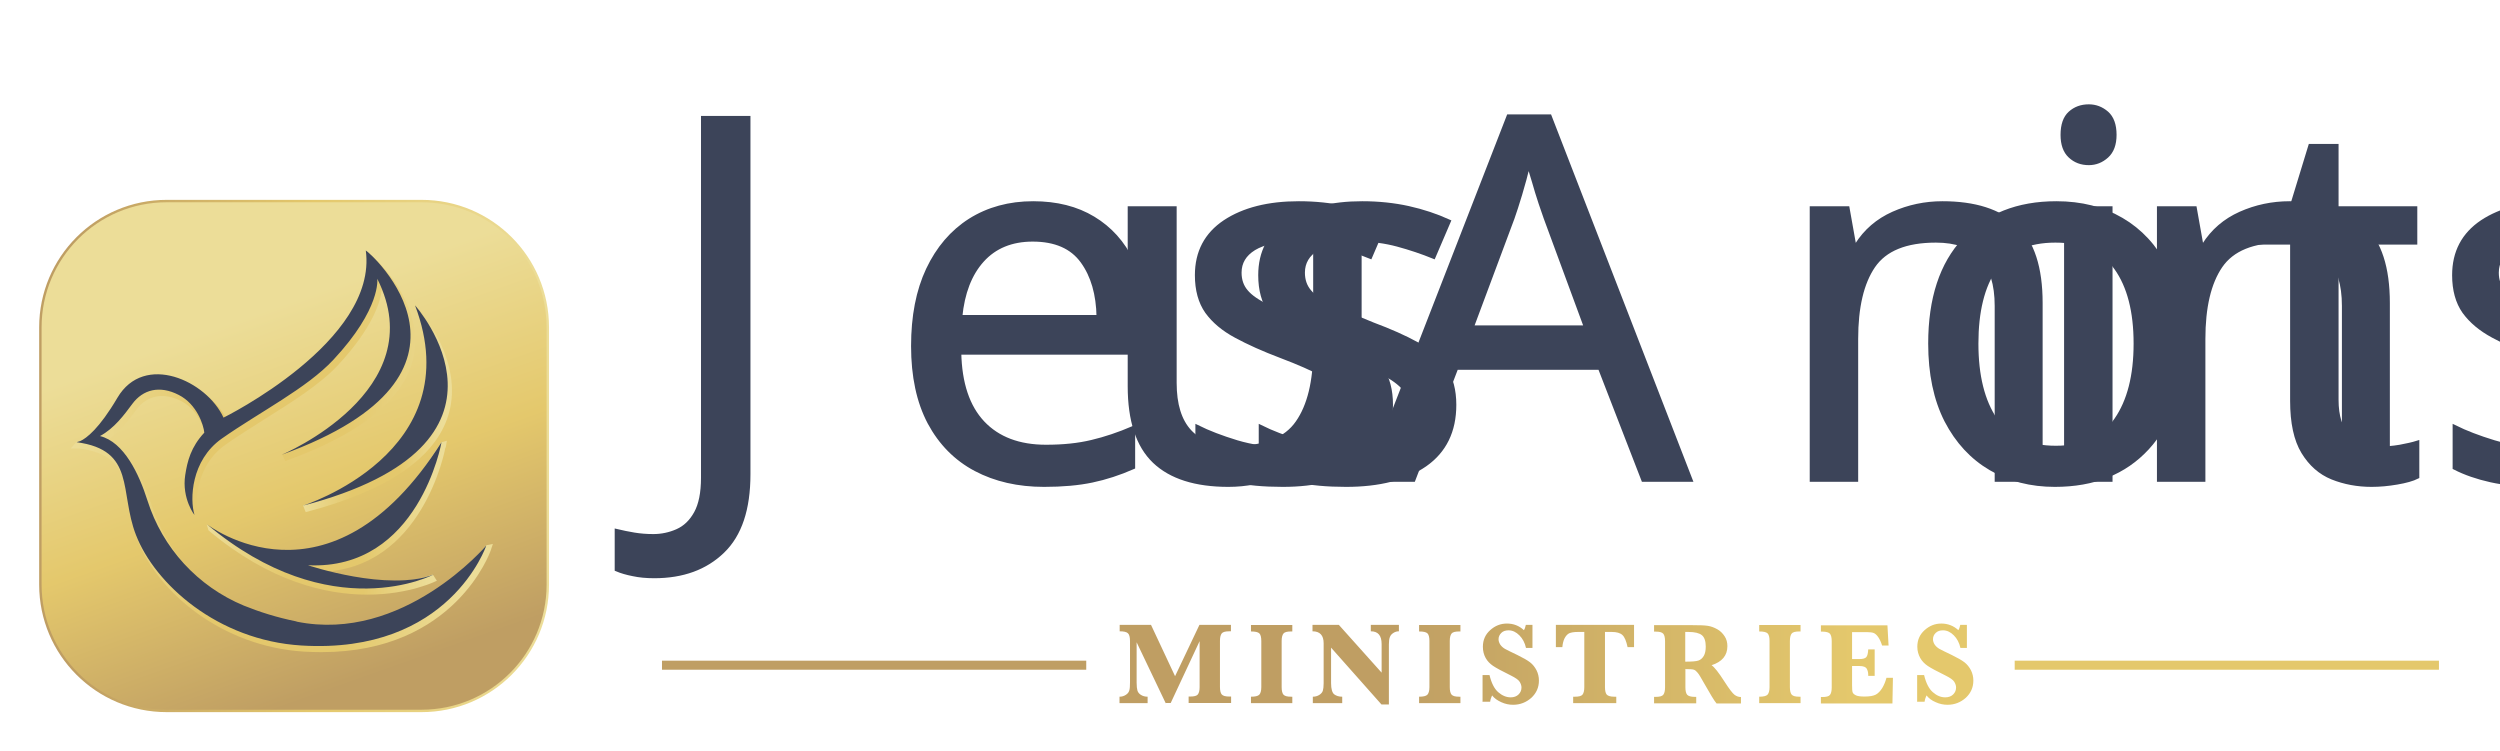
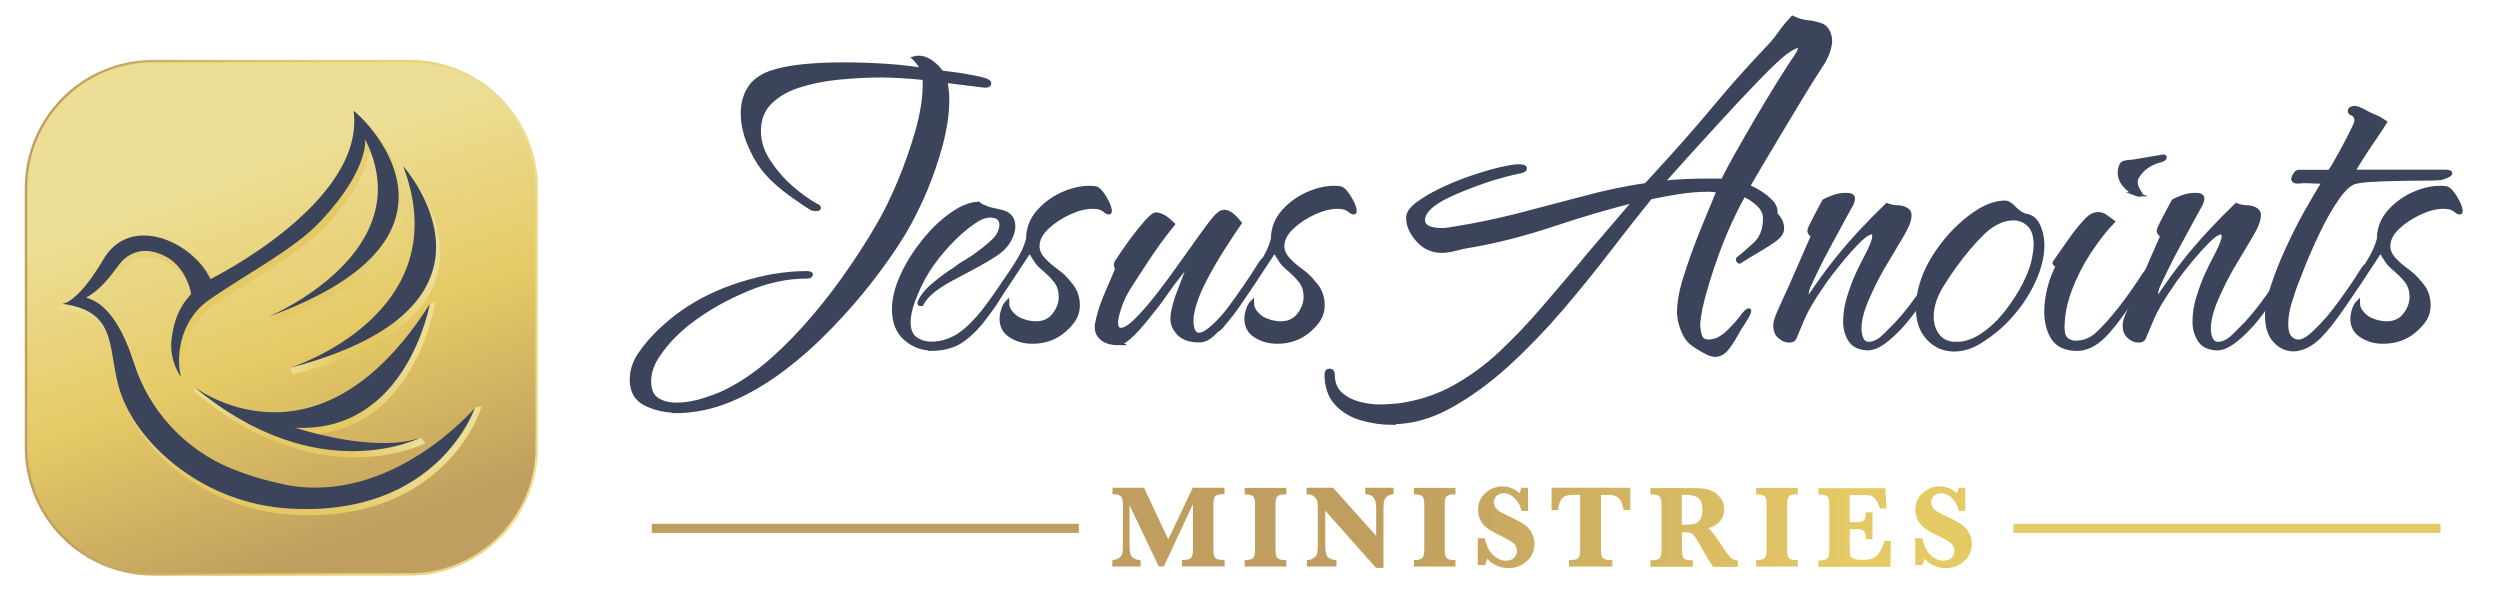
- <svg xmlns="http://www.w3.org/2000/svg" xmlns:xlink="http://www.w3.org/1999/xlink" id="Layer_1" data-name="Layer 1" viewBox="13.1 14.2 154.8 46.5">
+ <svg xmlns="http://www.w3.org/2000/svg" xmlns:xlink="http://www.w3.org/1999/xlink" id="Layer_1" data-name="Layer 1" viewBox="0 0 153.78 37">
  <defs>
    <style>
      .cls-1 {
-         font-family: TheNautigal-Regular, 'The Nautigal';
-         font-size: 31.38px;
-         stroke: #3c4459;
+         fill: url(#linear-gradient-5);
+       }
+ 
+       .cls-2 {
+         fill: url(#linear-gradient-6);
+       }
+ 
+       .cls-3 {
+         fill: url(#linear-gradient-4);
+       }
+ 
+       .cls-4 {
+         stroke: #3b445a;
        stroke-width: .25px;
      }

-       .cls-1, .cls-2 {
-         fill: #3c4459;
-       }
- 
-       .cls-1, .cls-3 {
+       .cls-4, .cls-5 {
        stroke-miterlimit: 10;
      }

-       .cls-4 {
-         fill: url(#linear-gradient-5);
-       }
- 
-       .cls-5 {
-         fill: url(#linear-gradient-6);
-       }
- 
-       .cls-6 {
-         fill: url(#linear-gradient-4);
+       .cls-4, .cls-6 {
+         fill: #3b445a;
      }

      .cls-7 {
        fill: url(#linear-gradient);
      }

-       .cls-8 {
-         letter-spacing: 0em;
-       }
- 
-       .cls-9 {
-         letter-spacing: 0em;
-       }
- 
-       .cls-3 {
+       .cls-5 {
        fill: url(#linear-gradient-2);
        stroke: url(#linear-gradient-3);
        stroke-width: .15px;
      }
- 
-       .cls-10 {
-         letter-spacing: -.1em;
-       }
- 
-       .cls-11 {
-         letter-spacing: -.02em;
-       }
- 
-       .cls-12 {
-         letter-spacing: -.02em;
-       }
- 
-       .cls-13 {
-         letter-spacing: -.04em;
-       }
- 
-       .cls-14 {
-         letter-spacing: -.01em;
-       }
- 
-       .cls-15 {
-         letter-spacing: 0em;
-       }
- 
-       .cls-16 {
-         letter-spacing: 0em;
-       }
    </style>
-     <linearGradient id="linear-gradient" x1="54.08" y1="55.33" x2="164.12" y2="55.33" gradientUnits="userSpaceOnUse">
-       <stop offset=".41" stop-color="#bf9e63" />
-       <stop offset=".67" stop-color="#e4c86c" />
+     <linearGradient id="linear-gradient" x1="40.08" y1="32.44" x2="150.12" y2="32.44" gradientUnits="userSpaceOnUse">
+       <stop offset=".41" stop-color="#c09e5f" />
+       <stop offset=".67" stop-color="#e5c965" />
    </linearGradient>
-     <linearGradient id="linear-gradient-2" x1="-21.25" y1="-82.92" x2="-29.82" y2="-107.08" gradientTransform="translate(58 140.68)" gradientUnits="userSpaceOnUse">
-       <stop offset=".07" stop-color="#bf9e63" />
-       <stop offset=".54" stop-color="#e4c86c" />
-       <stop offset=".99" stop-color="#ecdd98" />
+     <linearGradient id="linear-gradient-2" x1="-35.25" y1="-105.81" x2="-43.82" y2="-129.96" gradientTransform="translate(58 140.68)" gradientUnits="userSpaceOnUse">
+       <stop offset=".07" stop-color="#c09e5f" />
+       <stop offset=".54" stop-color="#e5c965" />
+       <stop offset=".99" stop-color="#ecde94" />
    </linearGradient>
-     <linearGradient id="linear-gradient-3" x1="15.52" y1="42.44" x2="47.09" y2="42.44" gradientTransform="matrix(1,0,0,1,0,0)" xlink:href="#linear-gradient-2" />
-     <linearGradient id="linear-gradient-4" x1="31.86" y1="39.52" x2="41.09" y2="39.52" gradientUnits="userSpaceOnUse">
-       <stop offset="0" stop-color="#ecdd98" />
-       <stop offset=".33" stop-color="#e4c86c" />
-       <stop offset=".65" stop-color="#e4c86c" />
-       <stop offset=".93" stop-color="#ecdd98" />
+     <linearGradient id="linear-gradient-3" x1="1.52" y1="19.55" x2="33.09" y2="19.55" gradientTransform="matrix(1,0,0,1,0,0)" xlink:href="#linear-gradient-2" />
+     <linearGradient id="linear-gradient-4" x1="17.86" y1="16.63" x2="27.09" y2="16.63" gradientUnits="userSpaceOnUse">
+       <stop offset="0" stop-color="#ecde94" />
+       <stop offset=".33" stop-color="#e5c965" />
+       <stop offset=".65" stop-color="#e5c965" />
+       <stop offset=".93" stop-color="#ecde94" />
    </linearGradient>
-     <linearGradient id="linear-gradient-5" x1="25.92" y1="46.27" x2="40.78" y2="46.27" xlink:href="#linear-gradient-4" />
-     <linearGradient id="linear-gradient-6" x1="17.48" y1="42.24" x2="43.62" y2="42.24" xlink:href="#linear-gradient-4" />
+     <linearGradient id="linear-gradient-5" x1="11.92" y1="23.38" x2="26.78" y2="23.38" xlink:href="#linear-gradient-4" />
+     <linearGradient id="linear-gradient-6" x1="3.48" y1="19.35" x2="29.62" y2="19.35" xlink:href="#linear-gradient-4" />
  </defs>
-   <text class="cls-1" transform="translate(53.74 43.91)">
-     <tspan class="cls-13" x="0" y="0">J</tspan>
-     <tspan x="14.18" y="0">es</tspan>
-     <tspan class="cls-8" x="26.83" y="0">u</tspan>
-     <tspan class="cls-10" x="35.8" y="0">s</tspan>
-     <tspan x="38.75" y="0"> </tspan>
-     <tspan class="cls-15" x="44.02" y="0">A</tspan>
-     <tspan class="cls-14" x="68.87" y="0">n</tspan>
-     <tspan class="cls-11" x="77.16" y="0">o</tspan>
-     <tspan class="cls-16" x="84.62" y="0">i</tspan>
-     <tspan class="cls-12" x="90.37" y="0">n</tspan>
-     <tspan class="cls-9" x="98.4" y="0">ts</tspan>
-   </text>
-   <path class="cls-7" d="M85.28,57.74l-1.8-3.77v2.5c0,.22.02.39.05.49s.1.2.22.27c.11.07.25.11.41.11v.4h-1.74v-.4c.15,0,.28-.04.4-.12s.18-.17.21-.28c.03-.1.04-.27.04-.5v-2.54c0-.24-.04-.41-.13-.49-.08-.08-.26-.12-.51-.12v-.4h1.94l1.49,3.18,1.51-3.18h1.95v.4h-.1c-.24,0-.4.04-.47.13-.07.09-.11.24-.11.46v2.86c0,.22.04.38.11.46.08.09.23.13.47.13h.11v.4h-2.63v-.4h.1c.24,0,.4-.04.47-.13.07-.09.11-.24.11-.46v-2.84l-1.79,3.83h-.28ZM90.56,53.3v-.4h2.56v.4h-.08c-.24,0-.4.04-.47.13-.07.09-.11.24-.11.46v2.86c0,.22.04.38.11.46.08.09.23.13.47.13h.08v.4h-2.56v-.4c.26,0,.43-.04.51-.12.08-.08.13-.24.13-.47v-2.86c0-.23-.04-.39-.12-.47-.08-.08-.25-.12-.52-.12ZM95.52,54.28v2.22c0,.36.07.59.19.69.13.1.3.15.5.15v.4h-1.82v-.4c.15,0,.29-.04.4-.11.11-.07.19-.16.22-.26.03-.1.05-.25.05-.47v-2.47c0-.49-.23-.74-.69-.74v-.4h1.63l2.65,2.96v-1.77c0-.53-.22-.79-.67-.79v-.4h1.74v.4c-.12,0-.23.03-.34.1-.11.07-.18.15-.22.26-.04.1-.06.25-.06.45v3.72h-.46l-3.14-3.54ZM100.97,53.3v-.4h2.56v.4h-.08c-.24,0-.4.04-.47.13-.07.09-.11.24-.11.46v2.86c0,.22.04.38.11.46.08.09.23.13.47.13h.08v.4h-2.56v-.4c.26,0,.43-.04.51-.12.08-.08.13-.24.13-.47v-2.86c0-.23-.04-.39-.12-.47-.08-.08-.25-.12-.52-.12ZM104.9,57.66v-1.66h.43c.12.5.3.85.54,1.06.24.21.5.32.77.32.2,0,.37-.06.49-.18.12-.12.18-.26.18-.43,0-.12-.04-.23-.11-.35s-.26-.25-.54-.39c-.55-.27-.92-.47-1.11-.6s-.35-.29-.46-.49-.17-.43-.17-.69c0-.42.15-.76.45-1.03.3-.27.64-.41,1.04-.41.41,0,.76.14,1.05.41.05-.07.09-.18.12-.33h.41v1.43h-.4c-.07-.32-.21-.58-.41-.78-.2-.2-.42-.31-.67-.31-.19,0-.34.05-.45.16s-.17.24-.17.39c0,.12.04.23.11.34.07.1.17.19.29.26.12.07.38.19.77.38.35.17.61.32.78.45.17.13.3.3.4.49.1.2.15.41.15.64,0,.43-.16.78-.47,1.07-.32.28-.69.43-1.13.43-.25,0-.49-.05-.73-.16s-.43-.24-.57-.42c-.05.11-.1.24-.12.39h-.43ZM111.22,53.33h-.41c-.24,0-.42.03-.54.08-.11.05-.21.16-.29.31-.08.16-.12.34-.14.55h-.4v-1.38h4.84v1.38h-.4c-.08-.37-.18-.62-.32-.75-.14-.13-.36-.19-.66-.19h-.42v3.42c0,.22.04.38.11.46s.23.13.47.13h.12v.4h-2.67v-.4h.11c.24,0,.4-.04.47-.13s.11-.24.11-.46v-3.42ZM117.46,55.61v1.15c0,.22.04.38.11.46s.23.13.47.13h.09v.4h-2.61v-.4h.1c.24,0,.4-.04.47-.13s.11-.24.11-.46v-2.86c0-.22-.04-.38-.11-.46-.08-.09-.23-.13-.47-.13h-.1v-.4h1.94s.44,0,.44,0c.43,0,.75.01.94.04.2.03.39.1.59.21s.34.26.46.44.17.39.17.61c0,.58-.33.97-.98,1.18.17.11.44.45.81,1.03.29.45.49.71.61.8.12.09.25.14.4.14v.4h-1.51c-.14-.16-.39-.58-.77-1.25-.19-.34-.32-.56-.4-.65-.08-.1-.15-.16-.23-.19-.08-.03-.25-.04-.52-.04ZM117.46,55.17c.4,0,.67-.02.81-.07.14-.05.25-.15.33-.29.08-.14.12-.33.12-.57,0-.34-.08-.58-.24-.71-.16-.13-.44-.2-.83-.2-.05,0-.12,0-.2,0v1.83ZM122.03,53.3v-.4h2.56v.4h-.08c-.24,0-.4.04-.47.13-.07.09-.11.24-.11.46v2.86c0,.22.04.38.11.46.08.09.23.13.47.13h.08v.4h-2.56v-.4c.26,0,.43-.04.51-.12.08-.08.13-.24.13-.47v-2.86c0-.23-.04-.39-.12-.47-.08-.08-.25-.12-.52-.12ZM127.78,55.43v1.2c0,.23.01.38.04.45.03.07.1.13.21.18.11.05.29.07.52.07.32,0,.55-.04.7-.12.15-.08.28-.22.4-.41.12-.2.2-.41.26-.63h.4l-.03,1.59h-4.43v-.4h.09c.24,0,.4-.04.47-.13.07-.09.11-.24.11-.46v-2.87c0-.22-.04-.38-.11-.46s-.23-.13-.47-.13h-.09v-.39h4.12l.07,1.25h-.4c-.07-.22-.15-.39-.24-.52-.09-.13-.18-.21-.27-.25-.09-.04-.24-.06-.45-.06h-.9v1.67h.45c.21,0,.36-.04.43-.12s.11-.24.12-.48h.4v1.64h-.4s0-.05,0-.07c0-.14-.03-.26-.09-.37-.06-.11-.21-.17-.45-.17h-.46ZM131.81,57.66v-1.66h.43c.12.5.3.85.54,1.06.24.21.49.32.77.32.2,0,.37-.06.49-.18s.18-.26.18-.43c0-.12-.04-.23-.11-.35s-.26-.25-.54-.39c-.55-.27-.92-.47-1.11-.6-.19-.13-.35-.29-.46-.49s-.18-.43-.18-.69c0-.42.15-.76.45-1.03s.64-.41,1.04-.41.76.14,1.05.41c.05-.07.09-.18.12-.33h.41v1.43h-.4c-.07-.32-.21-.58-.41-.78s-.42-.31-.67-.31c-.19,0-.34.05-.45.16-.11.1-.17.24-.17.39,0,.12.04.23.11.34.07.1.17.19.29.26s.38.19.77.38c.35.17.61.32.78.45.17.13.3.3.4.49.1.2.15.41.15.64,0,.43-.16.78-.47,1.07-.32.28-.69.43-1.13.43-.25,0-.49-.05-.73-.16-.24-.1-.43-.24-.57-.42-.05.11-.1.24-.12.39h-.43ZM54.08,55.39h26.27M80.36,55.11h-26.27v.56h26.27v-.56ZM137.85,55.39h26.27M164.12,55.11h-26.27v.56h26.27v-.56Z" />
  <g>
-     <rect class="cls-3" x="15.6" y="26.65" width="31.42" height="31.57" rx="7.82" ry="7.82" />
+     <path class="cls-4" d="M41.56,25.26c-.65,0-1.26-.14-1.84-.42s-.86-.78-.86-1.49c0-.54.17-1.07.52-1.58.35-.51.76-.99,1.24-1.44.48-.45.93-.82,1.35-1.11,1.03-.73,2.24-1.32,3.64-1.76s2.73-.66,3.99-.66c.19,0,.28.03.28.09,0,.08-.08.12-.25.12-1.21,0-2.44.26-3.69.79-1.25.52-2.35,1.14-3.31,1.85-.33.23-.71.55-1.13.96-.42.41-.78.86-1.1,1.35-.31.49-.47.99-.47,1.49,0,.54.16.92.49,1.13.32.21.72.31,1.18.31.56,0,1.17-.1,1.8-.31.64-.21,1.12-.41,1.46-.6.92-.48,1.82-1.11,2.7-1.9.88-.78,1.71-1.65,2.51-2.59s1.53-1.9,2.21-2.89,1.27-1.91,1.77-2.79c.42-.71.84-1.57,1.27-2.59s.79-2.06,1.1-3.12c.3-1.07.46-2.02.46-2.86v-.19c0-.06-.01-.15-.03-.25-.38-.04-.82-.08-1.32-.11s-.92-.05-1.25-.05c-.92,0-1.83.05-2.73.14-.9.09-1.71.26-2.45.5-.73.24-1.32.59-1.76,1.04s-.66,1.03-.66,1.74c0,.63.19,1.25.58,1.85s.86,1.15,1.41,1.63c.55.48,1.08.86,1.58,1.13.08.02.12.06.12.13,0,.04-.06.06-.19.06s-.22-.02-.28-.06c-.63-.4-1.18-.79-1.66-1.16-.48-.38-.9-.78-1.26-1.22-.36-.46-.66-1-.91-1.62-.25-.62-.38-1.23-.38-1.84,0-.54.12-1.04.38-1.47.25-.44.68-.77,1.29-1,.52-.19,1.18-.32,1.98-.41.79-.08,1.62-.12,2.48-.12.92,0,1.83.03,2.71.09.89.06,1.63.15,2.21.25-.08-.19-.17-.33-.25-.44-.08-.1-.17-.2-.25-.28.06-.02.15-.03.25-.03.29,0,.57.1.83.3.26.2.46.4.58.61.71.08,1.32.17,1.82.27.5.09.83.17.97.24.1.04.16.09.16.16,0,.12-.15.17-.44.12l-2.26-.28c.08.44.12.82.12,1.13,0,.84-.13,1.75-.39,2.75-.26.99-.6,1.97-1,2.92-.41.95-.83,1.79-1.27,2.53-.54.9-1.2,1.85-1.98,2.86-.77,1-1.63,1.99-2.56,2.95s-1.91,1.84-2.95,2.62-2.11,1.41-3.22,1.87c-1.11.46-2.23.69-3.36.69Z" />
+     <path class="cls-4" d="M57.25,21.43c-.56,0-1.08-.2-1.55-.61s-.71-1.01-.71-1.8c0-.63.17-1.31.5-2.04.33-.73.77-1.43,1.3-2.1.53-.67,1.1-1.22,1.71-1.66.61-.44,1.17-.67,1.69-.69.08.08.18.15.3.19.12.04.22.08.33.13l.82.19c.46.12.69.42.69.88,0,.27-.09.57-.27.88s-.44.59-.8.82c-.19.13-.39.25-.61.38-.22.12-.44.25-.67.38l-1.41.75c-.44.23-.83.48-1.16.74-.33.26-.58.54-.72.83-.11.02-.15,0-.13-.09.15-.36.43-.72.86-1.08.43-.37.86-.68,1.3-.96.21-.17.42-.31.64-.44.22-.12.43-.26.64-.41s.41-.3.61-.46c.2-.16.37-.31.52-.46.17-.17.29-.33.36-.5.07-.17.11-.31.11-.44,0-.4-.23-.6-.69-.6-.29,0-.63.12-1,.38-.46.31-.9.69-1.32,1.11-.42.43-.82.89-1.19,1.4-.4.54-.75,1.17-1.05,1.88-.3.71-.46,1.31-.46,1.79s.14.82.42,1.02c.28.2.61.3.99.3.52,0,1.02-.14,1.51-.41.36-.21.69-.48,1-.8.31-.32.58-.61.78-.86.17-.21.36-.46.58-.75s.37-.51.46-.66c.04-.04.07-.04.09,0,.02.04.03.07.03.09-.08.15-.23.38-.42.71-.2.33-.49.73-.86,1.21-.44.57-.9,1-1.38,1.32-.48.31-1.1.47-1.85.47Z" />
+     <path class="cls-4" d="M63.49,21.02c-.48,0-.92-.12-1.3-.36-.39-.24-.58-.59-.58-1.05,0-.17.03-.34.09-.53.06-.21.15-.37.25-.47,0,.23.07.43.22.61.15.18.31.32.5.42.19.08.37.15.55.19s.34.06.49.06c.48,0,.86-.17,1.13-.52.27-.34.41-.72.41-1.11,0-.36-.09-.67-.28-.94-.13-.17-.26-.32-.41-.46s-.3-.28-.47-.42c-.12-.1-.24-.23-.34-.38-.11-.15-.24-.37-.41-.66l-1.32,2.01c-.31.46-.61.89-.88,1.29-.27.4-.63.86-1.07,1.38-.12.15-.22.21-.3.2s-.06-.09.05-.24c.48-.61.88-1.13,1.19-1.57.31-.44.68-.97,1.1-1.6.21-.29.42-.63.64-1,.22-.38.38-.76.49-1.16,0-.65.22-1.22.66-1.71.44-.49.98-.87,1.62-1.13.64-.26,1.24-.36,1.8-.3.12,0,.26.09.41.28s.27.39.38.61c.1.22.16.39.16.52,0,.06-.02.09-.06.09-.06,0-.15-.04-.25-.13-.17-.15-.42-.22-.75-.22-.44,0-.92.12-1.44.36-.52.24-.98.54-1.37.91s-.58.75-.58,1.15c0,.29.12.56.36.82s.51.49.82.71c.3.22.55.46.74.71.21.23.36.46.44.69.08.23.12.46.12.69,0,.4-.12.76-.38,1.08s-.55.59-.91.8c-.44.25-.94.38-1.51.38Z" />
+     <path class="cls-4" d="M68.82,21.11c-.46,0-.81-.1-1.05-.31s-.34-.48-.3-.82c.04-.23.1-.49.19-.79.08-.29.19-.58.31-.88l.75-1.76s-.04-.08-.05-.11c-.01-.03-.02-.06-.02-.08-.02-.08-.01-.16.03-.22.54-.84,1.05-1.54,1.51-2.1s.76-.85.91-.85c.29,0,.64.2,1.04.6-.27.33-.55.71-.85,1.11-.29.41-.58.82-.85,1.24-.29.44-.6.92-.93,1.43s-.55.98-.67,1.4c-.13.38-.19.67-.19.88,0,.29.1.44.31.44.27,0,.67-.28,1.19-.85.36-.38.75-.84,1.18-1.4.43-.55.84-1.11,1.24-1.68.42-.59.81-1.13,1.18-1.65s.67-.93.93-1.24c.23-.29.44-.44.63-.44.27,0,.58.23.94.69-.29.42-.65.96-1.07,1.62-.42.66-.8,1.33-1.15,2.01-.34.68-.57,1.28-.67,1.8-.02.08-.04.17-.05.25-.01.08-.02.18-.02.28,0,.61.16.91.47.91.17,0,.37-.09.61-.28.24-.19.48-.41.71-.66.23-.25.41-.46.53-.63.67-.9,1.31-1.83,1.91-2.79.12-.19.21-.28.25-.28s.06.04.05.11c-.01.07-.03.13-.05.17-.42.69-.91,1.44-1.46,2.26-.55.82-1.1,1.49-1.65,2.01-.29.29-.59.44-.88.44-.56,0-.98-.14-1.25-.41-.27-.27-.41-.58-.41-.91,0-.21.03-.43.09-.67.06-.24.14-.49.22-.74l.85-2.23c-.31.4-.58.73-.78.99-.21.26-.4.51-.56.74-.15.21-.31.45-.5.71-.19.26-.39.52-.6.77-.4.52-.78.97-1.16,1.35-.38.38-.67.56-.88.56Z" />
+     <path class="cls-4" d="M78.55,21.02c-.48,0-.92-.12-1.3-.36-.39-.24-.58-.59-.58-1.05,0-.17.03-.34.09-.53.06-.21.15-.37.25-.47,0,.23.07.43.22.61.15.18.31.32.5.42.19.08.37.15.55.19s.34.06.49.06c.48,0,.86-.17,1.13-.52.27-.34.41-.72.41-1.11,0-.36-.09-.67-.28-.94-.13-.17-.26-.32-.41-.46s-.3-.28-.47-.42c-.12-.1-.24-.23-.34-.38-.11-.15-.24-.37-.41-.66l-1.32,2.01c-.31.46-.61.89-.88,1.29-.27.4-.63.86-1.07,1.38-.12.15-.22.21-.3.2s-.06-.09.05-.24c.48-.61.88-1.13,1.19-1.57.31-.44.68-.97,1.1-1.6.21-.29.42-.63.64-1,.22-.38.38-.76.49-1.16,0-.65.22-1.22.66-1.71.44-.49.98-.87,1.62-1.13.64-.26,1.24-.36,1.8-.3.12,0,.26.09.41.28s.27.39.38.61c.1.22.16.39.16.52,0,.06-.02.09-.06.09-.06,0-.15-.04-.25-.13-.17-.15-.42-.22-.75-.22-.44,0-.92.12-1.44.36-.52.24-.98.54-1.37.91s-.58.75-.58,1.15c0,.29.12.56.36.82s.51.49.82.71c.3.22.55.46.74.71.21.23.36.46.44.69.08.23.12.46.12.69,0,.4-.12.76-.38,1.08s-.55.59-.91.8c-.44.25-.94.38-1.51.38Z" />
+     <path class="cls-4" d="M85.67,26.01c-.65,0-1.29-.09-1.91-.27-.63-.18-1.15-.49-1.55-.93-.41-.44-.61-1.04-.61-1.79,0-.15.06-.22.19-.22s.19.08.19.25c0,.5.16.89.47,1.18.31.28.69.48,1.13.6.44.11.84.17,1.19.17.23,0,.46,0,.67-.02.22-.01.43-.03.64-.05,1.21-.17,2.34-.54,3.37-1.11,1.04-.58,2-1.28,2.89-2.12.89-.84,1.73-1.72,2.53-2.65s1.56-1.83,2.29-2.68c.29-.36.65-.79,1.08-1.29s.86-1,1.29-1.51.79-.92,1.08-1.25c-1.61.4-3.28.89-5.02,1.47s-3.45,1.03-5.15,1.32c-.29.04-.59.11-.89.19-.3.08-.6.13-.89.13-.36,0-.7-.1-1.04-.31-.25-.17-.48-.41-.69-.74-.21-.32-.31-.65-.31-.99,0-.27.19-.55.56-.83.38-.28.85-.57,1.43-.85s1.18-.53,1.82-.75c.64-.22,1.23-.4,1.77-.53s.95-.2,1.22-.2c.25,0,.38.04.38.12,0,.11-.15.18-.44.22-.31.06-.72.17-1.22.31s-1.02.32-1.55.52c-.53.2-1.02.4-1.46.61-.54.25-.95.51-1.21.77s-.39.51-.39.74c0,.42.39.63,1.16.63.1,0,.21,0,.31-.02.1,0,.22-.03.34-.05,1.34-.21,2.68-.49,4.03-.83,1.35-.35,2.68-.7,4-1.05,1.32-.36,2.61-.63,3.89-.82l1.38-1.51c1.05-1.15,2.03-2.29,2.96-3.4.93-1.12,1.93-2.24,3-3.37.33-.33.62-.67.85-1,.23-.33.5-.67.82-1,.31.15.63.24.94.27.31.03.6.1.85.2s.42.36.5.75c.04.23,0,.52-.12.86-.13.34-.25.6-.38.77-.4.61-.82,1.28-1.27,2.02-.45.74-.89,1.48-1.33,2.21-.44.73-.83,1.39-1.18,1.98-.34.59-.6,1.02-.77,1.32.23.08.48.21.75.38s.51.36.71.58.28.47.24.74c.27.25.41.54.41.88,0,.23-.15.46-.44.67s-.64.44-1.04.67c-.4.23-.77.46-1.13.69-.02.02-.05,0-.08-.05-.03-.05-.04-.09-.02-.11.29-.23.64-.53,1.05-.91s.61-.91.61-1.6c0-.31-.14-.6-.42-.86s-.58-.46-.89-.58c-.61,1.09-1.15,2.27-1.62,3.55-.47,1.28-.82,2.43-1.05,3.45-.02.17-.05.33-.08.5-.03.17-.05.33-.05.5,0,.21.04.43.11.67.07.24.25.36.52.36.42,0,.84-.2,1.25-.61.42-.41.73-.77.94-1.08.08-.1.17-.18.25-.22s.09.01.03.16c-.04.1-.09.21-.16.31s-.13.21-.19.31c-.13.17-.27.41-.44.72-.17.31-.36.6-.56.85-.21.25-.45.38-.72.38-.17,0-.41-.09-.72-.27-.31-.18-.57-.34-.75-.49-.19-.17-.34-.39-.46-.67-.12-.28-.19-.53-.24-.74,0-.06,0-.12-.02-.19-.01-.06-.02-.14-.02-.22,0-.61.12-1.32.38-2.15s.57-1.71.94-2.64c.38-.93.75-1.85,1.13-2.75-.11,0-.21,0-.31-.02-.11,0-.21-.02-.31-.02-.61,0-1.21.05-1.8.14-.6.09-1.2.2-1.8.33-.73.9-1.56,1.95-2.48,3.15-.92,1.2-1.91,2.43-2.97,3.67-1.06,1.24-2.17,2.39-3.33,3.45-1.16,1.06-2.34,1.91-3.53,2.57-1.19.66-2.38.99-3.55.99ZM102.21,11.26c.48-.06.94-.1,1.38-.12s.89-.03,1.35-.03h1.04c.15-.31.41-.82.8-1.51.39-.69.82-1.44,1.3-2.26.48-.82.94-1.58,1.38-2.29.44-.71.79-1.24,1.04-1.6.15-.23.22-.4.22-.5,0-.15-.12-.16-.36-.05-.24.12-.51.3-.8.55-.44.38-.99.92-1.66,1.62-.67.7-1.38,1.45-2.12,2.26-.74.81-1.43,1.56-2.07,2.27-.64.71-1.13,1.27-1.49,1.66Z" />
+     <path class="cls-4" d="M114.98,21.43c-.54,0-.93-.16-1.15-.49s-.33-.71-.33-1.15c0-.5.08-1.01.24-1.52.16-.51.33-.98.53-1.41.2-.43.36-.76.49-.99.36-.67.53-1.11.53-1.32,0-.23-.11-.3-.31-.22-.17.06-.4.24-.69.53s-.6.63-.91,1c-.31.38-.59.72-.83,1.04s-.39.52-.45.63c-.59.84-.99,1.53-1.22,2.07s-.4.94-.5,1.19c-.04.11-.16.16-.34.16s-.38-.08-.56-.24c-.19-.16-.28-.39-.28-.71,0-.17.09-.47.28-.89.19-.43.42-.94.69-1.52.25-.57.5-1.13.75-1.71s.45-1.03.6-1.37c-.15-.13-.22-.22-.22-.28s.01-.12.03-.16c.04-.1.13-.28.25-.52.13-.24.25-.48.38-.72.12-.24.21-.39.25-.46.06-.04.22-.12.49-.22s.52-.16.77-.16h.13c.25,0,.38.07.38.22s-.07.33-.22.57c-.06.1-.21.37-.44.8-.23.43-.49.92-.79,1.46s-.56,1.06-.8,1.55c-.24.49-.41.86-.52,1.11-.06.19-.09.37-.08.55s.06.2.14.08c.58-.88,1.13-1.63,1.63-2.26.5-.63,1-1.21,1.51-1.76s1.06-1.11,1.66-1.69c.21.08.43.13.66.13s.43.06.6.19c.08.06.13.17.13.31,0,.29-.17.73-.52,1.3-.35.58-.73,1.22-1.15,1.93-.31.54-.63,1.17-.94,1.88s-.47,1.33-.47,1.85c0,.27.05.5.14.67.09.18.25.27.45.27.19,0,.4-.07.63-.22.17-.1.53-.46,1.1-1.05.56-.6,1.18-1.41,1.85-2.43.06-.06.1-.09.13-.09.04,0,.06.02.06.06s-.03.13-.09.25c-.69,1.17-1.38,2.09-2.06,2.75-.68.66-1.21.99-1.58.99Z" />
+     <path class="cls-4" d="M120.16,21.49c-.61,0-1.12-.23-1.55-.69s-.64-1.09-.64-1.88c0-.29.04-.61.11-.96.07-.34.18-.71.33-1.08.31-.73.75-1.43,1.3-2.1.55-.67,1.16-1.22,1.8-1.66s1.27-.66,1.85-.66c.06,0,.14.03.22.08.08.05.15.1.19.14l.16.16c.25.25.5.4.74.44s.43.17.58.38c.25.4.38.88.38,1.44,0,.77-.24,1.62-.71,2.53-.47.91-1.1,1.73-1.9,2.46-.4.36-.84.68-1.32.97s-.99.44-1.54.44ZM120.38,21.15c.5,0,1.01-.17,1.54-.52.52-.34,1.01-.8,1.46-1.36.45-.57.84-1.16,1.16-1.79.32-.63.53-1.22.61-1.79.02-.1.04-.21.05-.33,0-.11.02-.21.02-.3,0-.56-.14-.98-.41-1.24-.27-.26-.6-.39-.97-.39-.4,0-.81.13-1.22.38-.4.23-.9.71-1.51,1.43-.61.72-1.15,1.47-1.63,2.24-.44.69-.66,1.36-.66,2.01,0,.46.13.85.39,1.18.26.33.65.49,1.18.49Z" />
+     <path class="cls-4" d="M127.78,21.46c-.71,0-1.21-.23-1.49-.67s-.42-.99-.42-1.62c0-.48.07-.97.2-1.47s.31-.95.52-1.35c-.19-.08-.25-.16-.19-.22.15-.21.33-.47.55-.79.22-.31.44-.63.67-.94.27-.36.52-.65.74-.88s.46-.35.71-.35c.17,0,.32.05.46.16.14.1.28.21.42.31-.48.5-.96,1.12-1.44,1.85s-.87,1.5-1.18,2.31c-.3.8-.46,1.59-.46,2.37,0,.33.08.57.24.71.16.14.35.2.58.2.48,0,.91-.17,1.29-.5.4-.36.86-.87,1.4-1.55s1.04-1.4,1.52-2.15c.13-.17.22-.26.3-.28.07-.02.08.02.02.12-.17.33-.42.76-.77,1.27-.35.51-.71,1.02-1.08,1.52s-.7.89-.97,1.16c-.27.27-.55.47-.83.6-.28.13-.54.19-.77.19ZM131.45,11.95c-.31-.12-.58-.33-.8-.61-.22-.28-.3-.59-.24-.93.04-.19.1-.31.17-.36.07-.05.29-.09.64-.11l1.66-.28c.19-.04.28-.04.28,0,0,.08-.07.15-.22.19-.33.08-.63.21-.88.38-.25.17-.46.4-.63.69-.04.06-.06.16-.06.28s.03.25.08.36c.05.11.11.21.17.3.06.08.07.12.02.12s-.12,0-.2-.03Z" />
+     <path class="cls-4" d="M136.47,21.43c-.54,0-.93-.16-1.15-.49s-.33-.71-.33-1.15c0-.5.08-1.01.24-1.52.16-.51.33-.98.53-1.41.2-.43.36-.76.49-.99.36-.67.53-1.11.53-1.32,0-.23-.11-.3-.31-.22-.17.06-.4.24-.69.53s-.6.63-.91,1c-.31.38-.59.72-.83,1.04s-.39.52-.45.63c-.59.84-.99,1.53-1.22,2.07s-.4.94-.5,1.19c-.04.11-.16.16-.34.16s-.38-.08-.56-.24c-.19-.16-.28-.39-.28-.71,0-.17.09-.47.28-.89.19-.43.42-.94.69-1.52.25-.57.5-1.13.75-1.71s.45-1.03.6-1.37c-.15-.13-.22-.22-.22-.28s.01-.12.03-.16c.04-.1.13-.28.25-.52.13-.24.25-.48.38-.72.12-.24.21-.39.25-.46.06-.04.22-.12.49-.22s.52-.16.77-.16h.13c.25,0,.38.07.38.22s-.07.33-.22.57c-.06.1-.21.37-.44.8-.23.43-.49.92-.79,1.46s-.56,1.06-.8,1.55c-.24.49-.41.86-.52,1.11-.06.19-.09.37-.08.55s.06.2.14.08c.58-.88,1.13-1.63,1.63-2.26.5-.63,1-1.21,1.51-1.76s1.06-1.11,1.66-1.69c.21.08.43.13.66.13s.43.06.6.19c.08.06.13.17.13.31,0,.29-.17.73-.52,1.3-.35.58-.73,1.22-1.15,1.93-.31.54-.63,1.17-.94,1.88s-.47,1.33-.47,1.85c0,.27.05.5.14.67.09.18.25.27.45.27.19,0,.4-.07.63-.22.17-.1.53-.46,1.1-1.05.56-.6,1.18-1.41,1.85-2.43.06-.06.1-.09.13-.09.04,0,.06.02.06.06s-.03.13-.09.25c-.69,1.17-1.38,2.09-2.06,2.75-.68.66-1.21.99-1.58.99Z" />
+     <path class="cls-4" d="M141.08,21.49c-.44,0-.82-.18-1.14-.53-.33-.36-.49-.87-.49-1.54,0-.5.12-1.11.36-1.83s.54-1.49.91-2.29c.37-.8.75-1.57,1.16-2.29.41-.72.77-1.33,1.08-1.84-.36,0-.67,0-.94-.02s-.49,0-.66.02c-.15,0-.23-.03-.27-.08-.03-.05-.04-.09-.02-.11,0-.06.04-.15.11-.25.07-.1.14-.16.2-.16h1.91c.1-.12.25-.34.42-.66.18-.31.36-.65.55-1,.19-.36.35-.67.49-.96.14-.28.2-.45.2-.52,0-.19-.06-.32-.19-.41l-.13-.06s-.03,0-.03-.02c0,0-.01-.02-.03-.02-.02-.02-.03-.05-.03-.09,0-.06.03-.11.09-.14.06-.03.12-.05.16-.05.12,0,.25.03.36.08.12.05.31.15.58.3.12.06.26.12.39.17.14.05.25.11.33.17l.25.16c-.13.21-.32.5-.58.88-.26.38-.52.76-.77,1.16-.25.4-.46.73-.63,1h5.62c.25,0,.38.03.38.09s-.09.13-.27.2c-.18.07-.31.11-.39.11-.27.02-.65.03-1.15.03s-1.01,0-1.57.02c-.55.01-1.07.03-1.54.06-.47.03-.8.08-.99.14-.31.11-.67.44-1.07,1.02-.4.58-.78,1.25-1.15,2.02-.37.77-.7,1.53-.99,2.26-.06.17-.17.45-.33.85-.16.4-.3.83-.44,1.29-.14.46-.2.89-.2,1.29,0,.38.07.65.22.82.15.17.32.25.53.25.25,0,.54-.15.86-.44s.69-.67,1.08-1.13c.42-.52.81-1.05,1.18-1.58.37-.53.6-.89.71-1.08.17-.27.27-.41.31-.41.02,0,.03.01.03.03,0,.06-.03.17-.09.33s-.13.29-.19.39c-.38.54-.78,1.15-1.22,1.82-.44.67-.89,1.25-1.35,1.73-.54.54-1.1.82-1.66.82Z" />
+     <path class="cls-4" d="M146.58,21.02c-.48,0-.92-.12-1.3-.36-.39-.24-.58-.59-.58-1.05,0-.17.03-.34.09-.53.06-.21.15-.37.25-.47,0,.23.07.43.22.61.15.18.31.32.5.42.19.08.37.15.55.19s.34.06.49.06c.48,0,.86-.17,1.13-.52.27-.34.41-.72.41-1.11,0-.36-.09-.67-.28-.94-.13-.17-.26-.32-.41-.46s-.3-.28-.47-.42c-.12-.1-.24-.23-.34-.38-.11-.15-.24-.37-.41-.66l-1.32,2.01c-.31.46-.61.89-.88,1.29-.27.4-.63.86-1.07,1.38-.12.15-.22.21-.3.2s-.06-.09.05-.24c.48-.61.88-1.13,1.19-1.57.31-.44.68-.97,1.1-1.6.21-.29.42-.63.64-1,.22-.38.38-.76.49-1.16,0-.65.22-1.22.66-1.71.44-.49.98-.87,1.62-1.13.64-.26,1.24-.36,1.8-.3.12,0,.26.09.41.28s.27.39.38.61c.1.22.16.39.16.52,0,.06-.02.09-.06.09-.06,0-.15-.04-.25-.13-.17-.15-.42-.22-.75-.22-.44,0-.92.12-1.44.36-.52.24-.98.54-1.37.91s-.58.75-.58,1.15c0,.29.12.56.36.82s.51.49.82.71c.3.22.55.46.74.71.21.23.36.46.44.69.08.23.12.46.12.69,0,.4-.12.76-.38,1.08s-.55.59-.91.8c-.44.25-.94.38-1.51.38Z" />
+   </g>
+   <path class="cls-7" d="M71.28,34.85l-1.8-3.77v2.5c0,.22.02.39.05.49s.1.2.22.27c.11.07.25.11.41.11v.4h-1.74v-.4c.15,0,.28-.04.4-.12s.18-.17.21-.28c.03-.1.04-.27.04-.5v-2.54c0-.24-.04-.41-.13-.49-.08-.08-.26-.12-.51-.12v-.4h1.94l1.49,3.18,1.51-3.18h1.95v.4h-.1c-.24,0-.4.04-.47.13-.07.09-.11.24-.11.46v2.86c0,.22.04.38.11.46.08.09.23.13.47.13h.11v.4h-2.63v-.4h.1c.24,0,.4-.04.47-.13.07-.09.11-.24.11-.46v-2.84l-1.79,3.83h-.28ZM76.56,30.41v-.4h2.56v.4h-.08c-.24,0-.4.04-.47.13-.07.09-.11.24-.11.46v2.86c0,.22.04.38.11.46.08.09.23.13.47.13h.08v.4h-2.56v-.4c.26,0,.43-.04.51-.12.08-.08.13-.24.13-.47v-2.86c0-.23-.04-.39-.12-.47-.08-.08-.25-.12-.52-.12ZM81.52,31.39v2.22c0,.36.07.59.19.69.13.1.3.15.5.15v.4h-1.82v-.4c.15,0,.29-.04.4-.11.11-.07.19-.16.22-.26.03-.1.05-.25.05-.47v-2.47c0-.49-.23-.74-.69-.74v-.4h1.63l2.65,2.96v-1.77c0-.53-.22-.79-.67-.79v-.4h1.74v.4c-.12,0-.23.03-.34.1-.11.07-.18.15-.22.26-.04.1-.06.25-.06.45v3.72h-.46l-3.14-3.54ZM86.97,30.41v-.4h2.56v.4h-.08c-.24,0-.4.04-.47.13-.07.09-.11.24-.11.46v2.86c0,.22.04.38.11.46.08.09.23.13.47.13h.08v.4h-2.56v-.4c.26,0,.43-.04.51-.12.08-.08.13-.24.13-.47v-2.86c0-.23-.04-.39-.12-.47-.08-.08-.25-.12-.52-.12ZM90.9,34.77v-1.66h.43c.12.5.3.85.54,1.06.24.21.5.32.77.32.2,0,.37-.06.49-.18.12-.12.18-.26.18-.43,0-.12-.04-.23-.11-.35s-.26-.25-.54-.39c-.55-.27-.92-.47-1.11-.6s-.35-.29-.46-.49-.17-.43-.17-.69c0-.42.15-.76.45-1.03.3-.27.64-.41,1.04-.41.41,0,.76.14,1.05.41.05-.07.09-.18.12-.33h.41v1.43h-.4c-.07-.32-.21-.58-.41-.78-.2-.2-.42-.31-.67-.31-.19,0-.34.05-.45.16s-.17.24-.17.39c0,.12.04.23.11.34.07.1.17.19.29.26.12.07.38.19.77.38.35.17.61.32.78.45.17.13.3.3.4.49.1.2.15.41.15.64,0,.43-.16.78-.47,1.07-.32.28-.69.43-1.13.43-.25,0-.49-.05-.73-.16s-.43-.24-.57-.42c-.05.11-.1.24-.12.39h-.43ZM97.22,30.44h-.41c-.24,0-.42.03-.54.08-.11.05-.21.16-.29.31-.08.16-.12.34-.14.55h-.4v-1.38h4.84v1.38h-.4c-.08-.37-.18-.62-.32-.75-.14-.13-.36-.19-.66-.19h-.42v3.42c0,.22.04.38.11.46s.23.13.47.13h.12v.4h-2.67v-.4h.11c.24,0,.4-.04.47-.13s.11-.24.11-.46v-3.42ZM103.46,32.72v1.15c0,.22.04.38.11.46s.23.13.47.13h.09v.4h-2.61v-.4h.1c.24,0,.4-.04.47-.13s.11-.24.11-.46v-2.86c0-.22-.04-.38-.11-.46-.08-.09-.23-.13-.47-.13h-.1v-.4h1.94s.44,0,.44,0c.43,0,.75.01.94.04.2.03.39.1.59.21s.34.26.46.44.17.39.17.61c0,.58-.33.97-.98,1.18.17.11.44.45.81,1.03.29.45.49.71.61.8.12.09.25.14.4.14v.4h-1.51c-.14-.16-.39-.58-.77-1.25-.19-.34-.32-.56-.4-.65-.08-.1-.15-.16-.23-.19-.08-.03-.25-.04-.52-.04ZM103.46,32.28c.4,0,.67-.02.81-.07.14-.05.25-.15.33-.29.08-.14.12-.33.12-.57,0-.34-.08-.58-.24-.71-.16-.13-.44-.2-.83-.2-.05,0-.12,0-.2,0v1.83ZM108.03,30.41v-.4h2.56v.4h-.08c-.24,0-.4.04-.47.13-.07.09-.11.24-.11.46v2.86c0,.22.04.38.11.46.08.09.23.13.47.13h.08v.4h-2.56v-.4c.26,0,.43-.04.51-.12.08-.08.13-.24.13-.47v-2.86c0-.23-.04-.39-.12-.47-.08-.08-.25-.12-.52-.12ZM113.78,32.54v1.2c0,.23.01.38.04.45.03.07.1.13.21.18.11.05.29.07.52.07.32,0,.55-.04.7-.12.15-.08.28-.22.4-.41.12-.2.2-.41.26-.63h.4l-.03,1.59h-4.43v-.4h.09c.24,0,.4-.04.47-.13.07-.09.11-.24.11-.46v-2.87c0-.22-.04-.38-.11-.46s-.23-.13-.47-.13h-.09v-.39h4.12l.07,1.25h-.4c-.07-.22-.15-.39-.24-.52-.09-.13-.18-.21-.27-.25-.09-.04-.24-.06-.45-.06h-.9v1.67h.45c.21,0,.36-.04.43-.12s.11-.24.12-.48h.4v1.64h-.4s0-.05,0-.07c0-.14-.03-.26-.09-.37-.06-.11-.21-.17-.45-.17h-.46ZM117.81,34.77v-1.66h.43c.12.5.3.85.54,1.06.24.21.49.32.77.32.2,0,.37-.06.49-.18s.18-.26.18-.43c0-.12-.04-.23-.11-.35s-.26-.25-.54-.39c-.55-.27-.92-.47-1.11-.6-.19-.13-.35-.29-.46-.49s-.18-.43-.18-.69c0-.42.15-.76.45-1.03s.64-.41,1.04-.41.76.14,1.05.41c.05-.07.09-.18.12-.33h.41v1.43h-.4c-.07-.32-.21-.58-.41-.78s-.42-.31-.67-.31c-.19,0-.34.05-.45.16-.11.1-.17.24-.17.39,0,.12.04.23.11.34.07.1.17.19.29.26s.38.19.77.38c.35.17.61.32.78.45.17.13.3.3.4.49.1.2.15.41.15.64,0,.43-.16.78-.47,1.07-.32.28-.69.43-1.13.43-.25,0-.49-.05-.73-.16-.24-.1-.43-.24-.57-.42-.05.11-.1.24-.12.39h-.43ZM40.08,32.5h26.27M66.36,32.22h-26.27v.56h26.27v-.56ZM123.85,32.5h26.27M150.12,32.22h-26.27v.56h26.27v-.56Z" />
+   <g>
+     <rect class="cls-5" x="1.6" y="3.76" width="31.42" height="31.57" rx="7.82" ry="7.82" />
    <g>
      <g>
-         <path class="cls-6" d="M38.85,40.25c-1.9,3.9-6.94,5.23-6.99,5.24l.17.42c5.06-1.32,8.03-3.35,8.84-6.03,1-3.33-1.8-6.5-1.83-6.53l-.23-.25.14.33c.95,2.5.88,4.78-.1,6.8Z" />
-         <path class="cls-4" d="M40.7,41.92l.07-.43-.35.1c-2.41,3.8-5.03,6.26-8.02,6.77-3.57.62-6.47-1.67-6.5-1.69l.11.37c3.79,3.18,7.27,3.98,9.83,3.98,2.62,0,4.28-.85,4.31-.86l-.25-.39c-2.2.85-5.58.23-6.97-.16,6.35-.15,7.74-7.62,7.75-7.7Z" />
-         <path class="cls-5" d="M43.21,47.97c-.05.06-5.06,6.27-11.55,4.94-1.15-.24-2.24-.56-3.24-.98-2.84-1.17-5-3.53-5.93-6.46-.5-1.57-1.38-3.49-2.8-3.99.79-.48,1.34-1.22,1.83-1.88l.03-.04c.66-.89,1.67-1.08,2.76-.53,1.03.52,1.47,1.7,1.54,2.23-.85.92-1.05,1.85-1.18,2.64-.23,1.45.54,2.28.61,2.31l.13.13c-.28-.88-.24-3.28,1.66-4.61.77-.54,1.62-1.07,2.44-1.59,1.66-1.04,3.38-2.12,4.49-3.3,2.23-2.39,2.67-4.02,2.74-4.71.72,1.6.81,3.16.26,4.65-1.37,3.7-6.38,5.54-6.43,5.56l.2.41c5.32-1.92,8.02-4.42,8.04-7.43.01-2.93-2.66-5.31-2.83-5.38l-.13-.05.02.14c.39,2.87-2.01,5.5-4.09,7.2-2.03,1.67-4.17,2.79-4.6,3.01-.7-1.43-2.38-2.57-3.95-2.65-.82-.04-1.96.18-2.73,1.49-1.13,1.92-2.25,2.44-2.66,2.48l-.36.41h.51s.01,0,.03,0h0c2.55.34,2.77,1.7,3.06,3.42.12.7.25,1.49.55,2.27,1.24,3.19,5.18,6.58,10.32,6.89.36.02.71.03,1.06.03,8.27,0,10.44-6.21,10.47-6.28l.14-.42-.41.08Z" />
+         <path class="cls-3" d="M24.85,17.37c-1.9,3.9-6.94,5.23-6.99,5.24l.17.42c5.06-1.32,8.03-3.35,8.84-6.03,1-3.33-1.8-6.5-1.83-6.53l-.23-.25.14.33c.95,2.5.88,4.78-.1,6.8Z" />
+         <path class="cls-1" d="M26.7,19.03l.07-.43-.35.1c-2.41,3.8-5.03,6.26-8.02,6.77-3.57.62-6.47-1.67-6.5-1.69l.11.37c3.79,3.18,7.27,3.98,9.83,3.98,2.62,0,4.28-.85,4.31-.86l-.25-.39c-2.2.85-5.58.23-6.97-.16,6.35-.15,7.74-7.62,7.75-7.7Z" />
+         <path class="cls-2" d="M29.21,25.08c-.05.06-5.06,6.27-11.55,4.94-1.15-.24-2.24-.56-3.24-.98-2.84-1.17-5-3.53-5.93-6.46-.5-1.57-1.38-3.49-2.8-3.99.79-.48,1.34-1.22,1.83-1.88l.03-.04c.66-.89,1.67-1.08,2.76-.53,1.03.52,1.47,1.7,1.54,2.23-.85.92-1.05,1.85-1.18,2.64-.23,1.45.54,2.28.61,2.31l.13.13c-.28-.88-.24-3.28,1.66-4.61.77-.54,1.62-1.07,2.44-1.59,1.66-1.04,3.38-2.12,4.49-3.3,2.23-2.39,2.67-4.02,2.74-4.71.72,1.6.81,3.16.26,4.65-1.37,3.7-6.38,5.54-6.43,5.56l.2.41c5.32-1.92,8.02-4.42,8.04-7.43.01-2.93-2.66-5.31-2.83-5.38l-.13-.05.02.14c.39,2.87-2.01,5.5-4.09,7.2-2.03,1.67-4.17,2.79-4.6,3.01-.7-1.43-2.38-2.57-3.95-2.65-.82-.04-1.96.18-2.73,1.49-1.13,1.92-2.25,2.44-2.66,2.48l-.36.41h.51s.01,0,.03,0h0c2.55.34,2.77,1.7,3.06,3.42.12.7.25,1.49.55,2.27,1.24,3.19,5.18,6.58,10.32,6.89.36.02.71.03,1.06.03,8.27,0,10.44-6.21,10.47-6.28l.14-.42-.41.08Z" />
      </g>
-       <path class="cls-2" d="M17.81,41.57s.01,0,.02,0c-.01,0-.02,0-.02,0ZM31.83,45.52c14.68-3.83,6.97-12.41,6.97-12.41,3.46,9.14-6.97,12.41-6.97,12.41ZM31.46,52.68c-1.24-.25-2.32-.6-3.26-.98-2.85-1.18-5.04-3.57-5.97-6.51-.52-1.64-1.45-3.62-2.94-3.99.88-.47,1.49-1.3,2.01-2,.65-.87,1.67-1.16,2.86-.55,1.13.57,1.55,1.87,1.59,2.34-.83.89-1.05,1.77-1.18,2.62-.23,1.46.6,2.54.57,2.46-.29-.94-.22-3.36,1.69-4.71,2.35-1.65,5.27-3.12,6.91-4.88,2.98-3.19,2.72-5.02,2.72-5.02,3.51,6.95-5.92,10.9-5.92,10.9,13.93-5.04,5.44-12.56,5.21-12.65.76,5.63-8.81,10.35-8.81,10.35-1.05-2.29-4.91-4.05-6.57-1.23-1.13,1.92-1.92,2.51-2.3,2.68l-.23.07s0,0,0,0c0,0-.01,0-.02,0,0,0,.01,0,.02,0,3.68.49,2.64,3.07,3.68,5.75,1.17,3.01,5.03,6.52,10.25,6.84,9.18.56,11.44-6.19,11.44-6.19,0,0-5.14,6.06-11.75,4.71ZM40.44,41.58c-6.96,11-14.53,5.08-14.53,5.08,7.71,6.47,14.05,3.11,14.05,3.11-2.83,1.1-7.79-.57-7.79-.57,6.87.33,8.27-7.62,8.27-7.62Z" />
+       <path class="cls-6" d="M3.81,18.68s.01,0,.02,0c-.01,0-.02,0-.02,0ZM17.83,22.63c14.68-3.83,6.97-12.41,6.97-12.41,3.46,9.14-6.97,12.41-6.97,12.41ZM17.46,29.79c-1.24-.25-2.32-.6-3.26-.98-2.85-1.18-5.04-3.57-5.97-6.51-.52-1.64-1.45-3.62-2.94-3.99.88-.47,1.49-1.3,2.01-2,.65-.87,1.67-1.16,2.86-.55,1.13.57,1.55,1.87,1.59,2.34-.83.89-1.05,1.77-1.18,2.62-.23,1.46.6,2.54.57,2.46-.29-.94-.22-3.36,1.69-4.71,2.35-1.65,5.27-3.12,6.91-4.88,2.98-3.19,2.72-5.02,2.72-5.02,3.51,6.95-5.92,10.9-5.92,10.9,13.93-5.04,5.44-12.56,5.21-12.65.76,5.63-8.81,10.35-8.81,10.35-1.05-2.29-4.91-4.05-6.57-1.23-1.13,1.92-1.92,2.51-2.3,2.68l-.23.07s0,0,0,0c0,0-.01,0-.02,0,0,0,.01,0,.02,0,3.68.49,2.64,3.07,3.68,5.75,1.17,3.01,5.03,6.52,10.25,6.84,9.18.56,11.44-6.19,11.44-6.19,0,0-5.14,6.06-11.75,4.71ZM26.44,18.69c-6.96,11-14.53,5.08-14.53,5.08,7.71,6.47,14.05,3.11,14.05,3.11-2.83,1.1-7.79-.57-7.79-.57,6.87.33,8.27-7.62,8.27-7.62Z" />
    </g>
  </g>
</svg>
